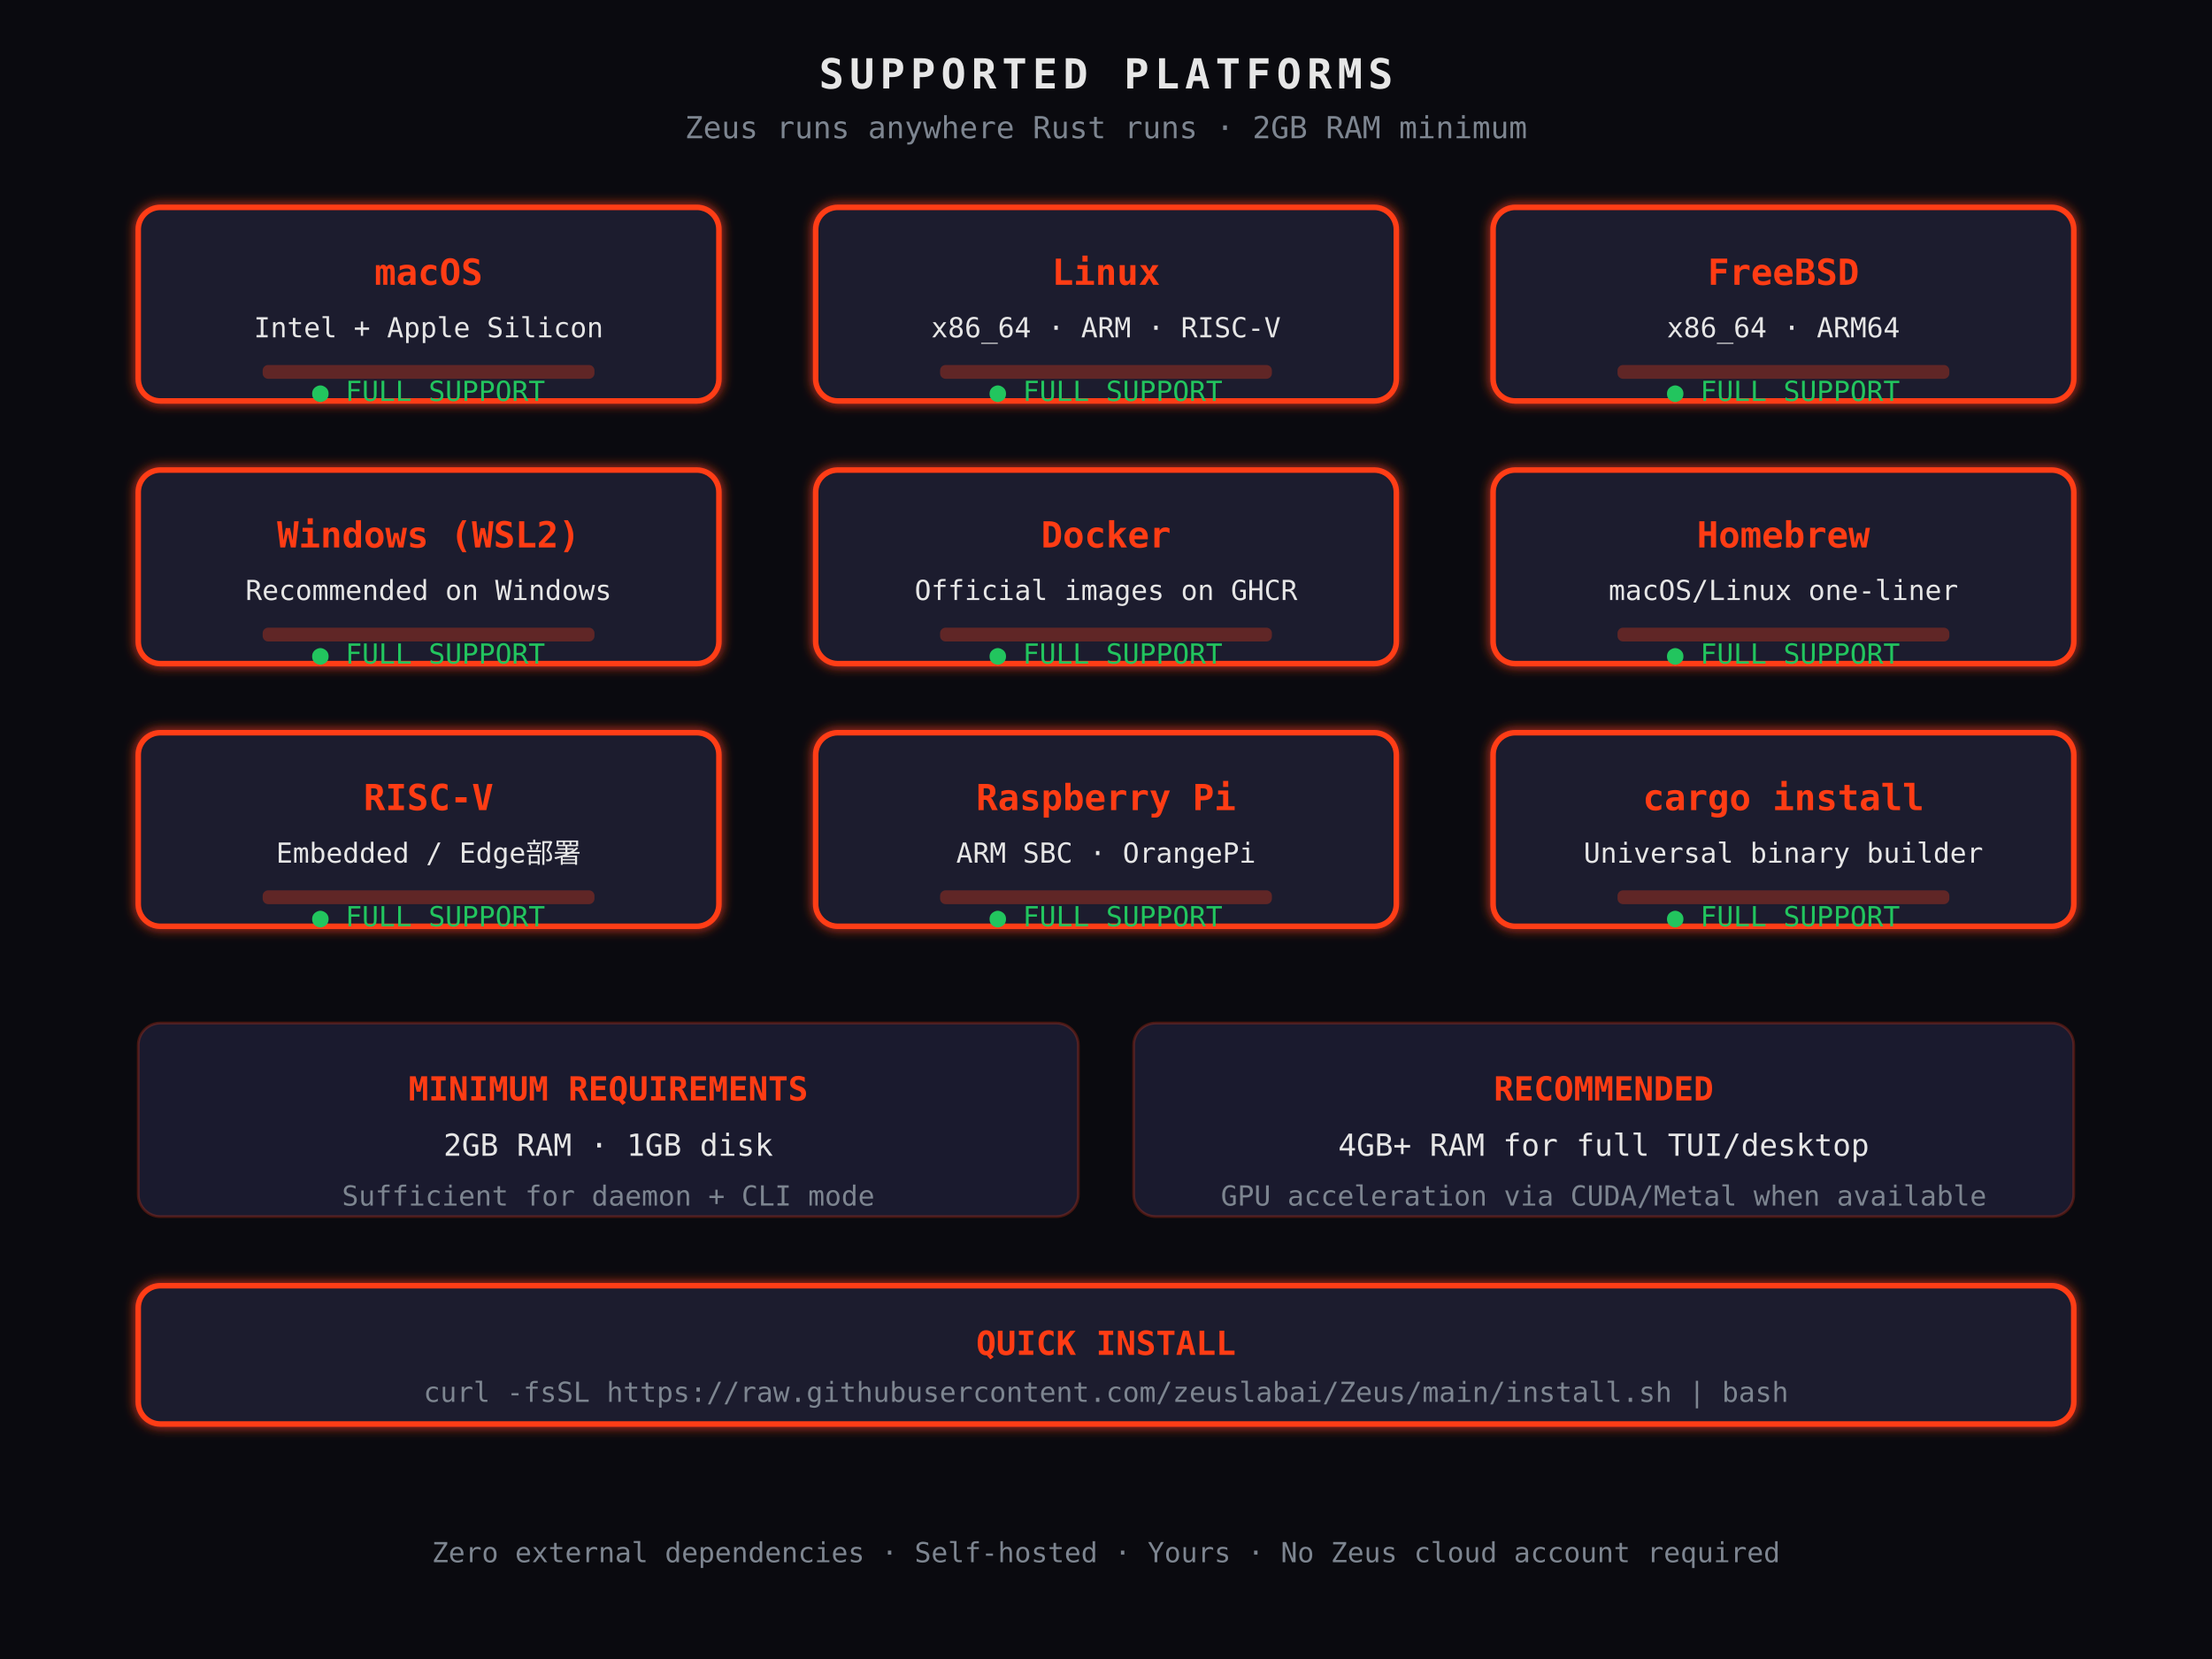
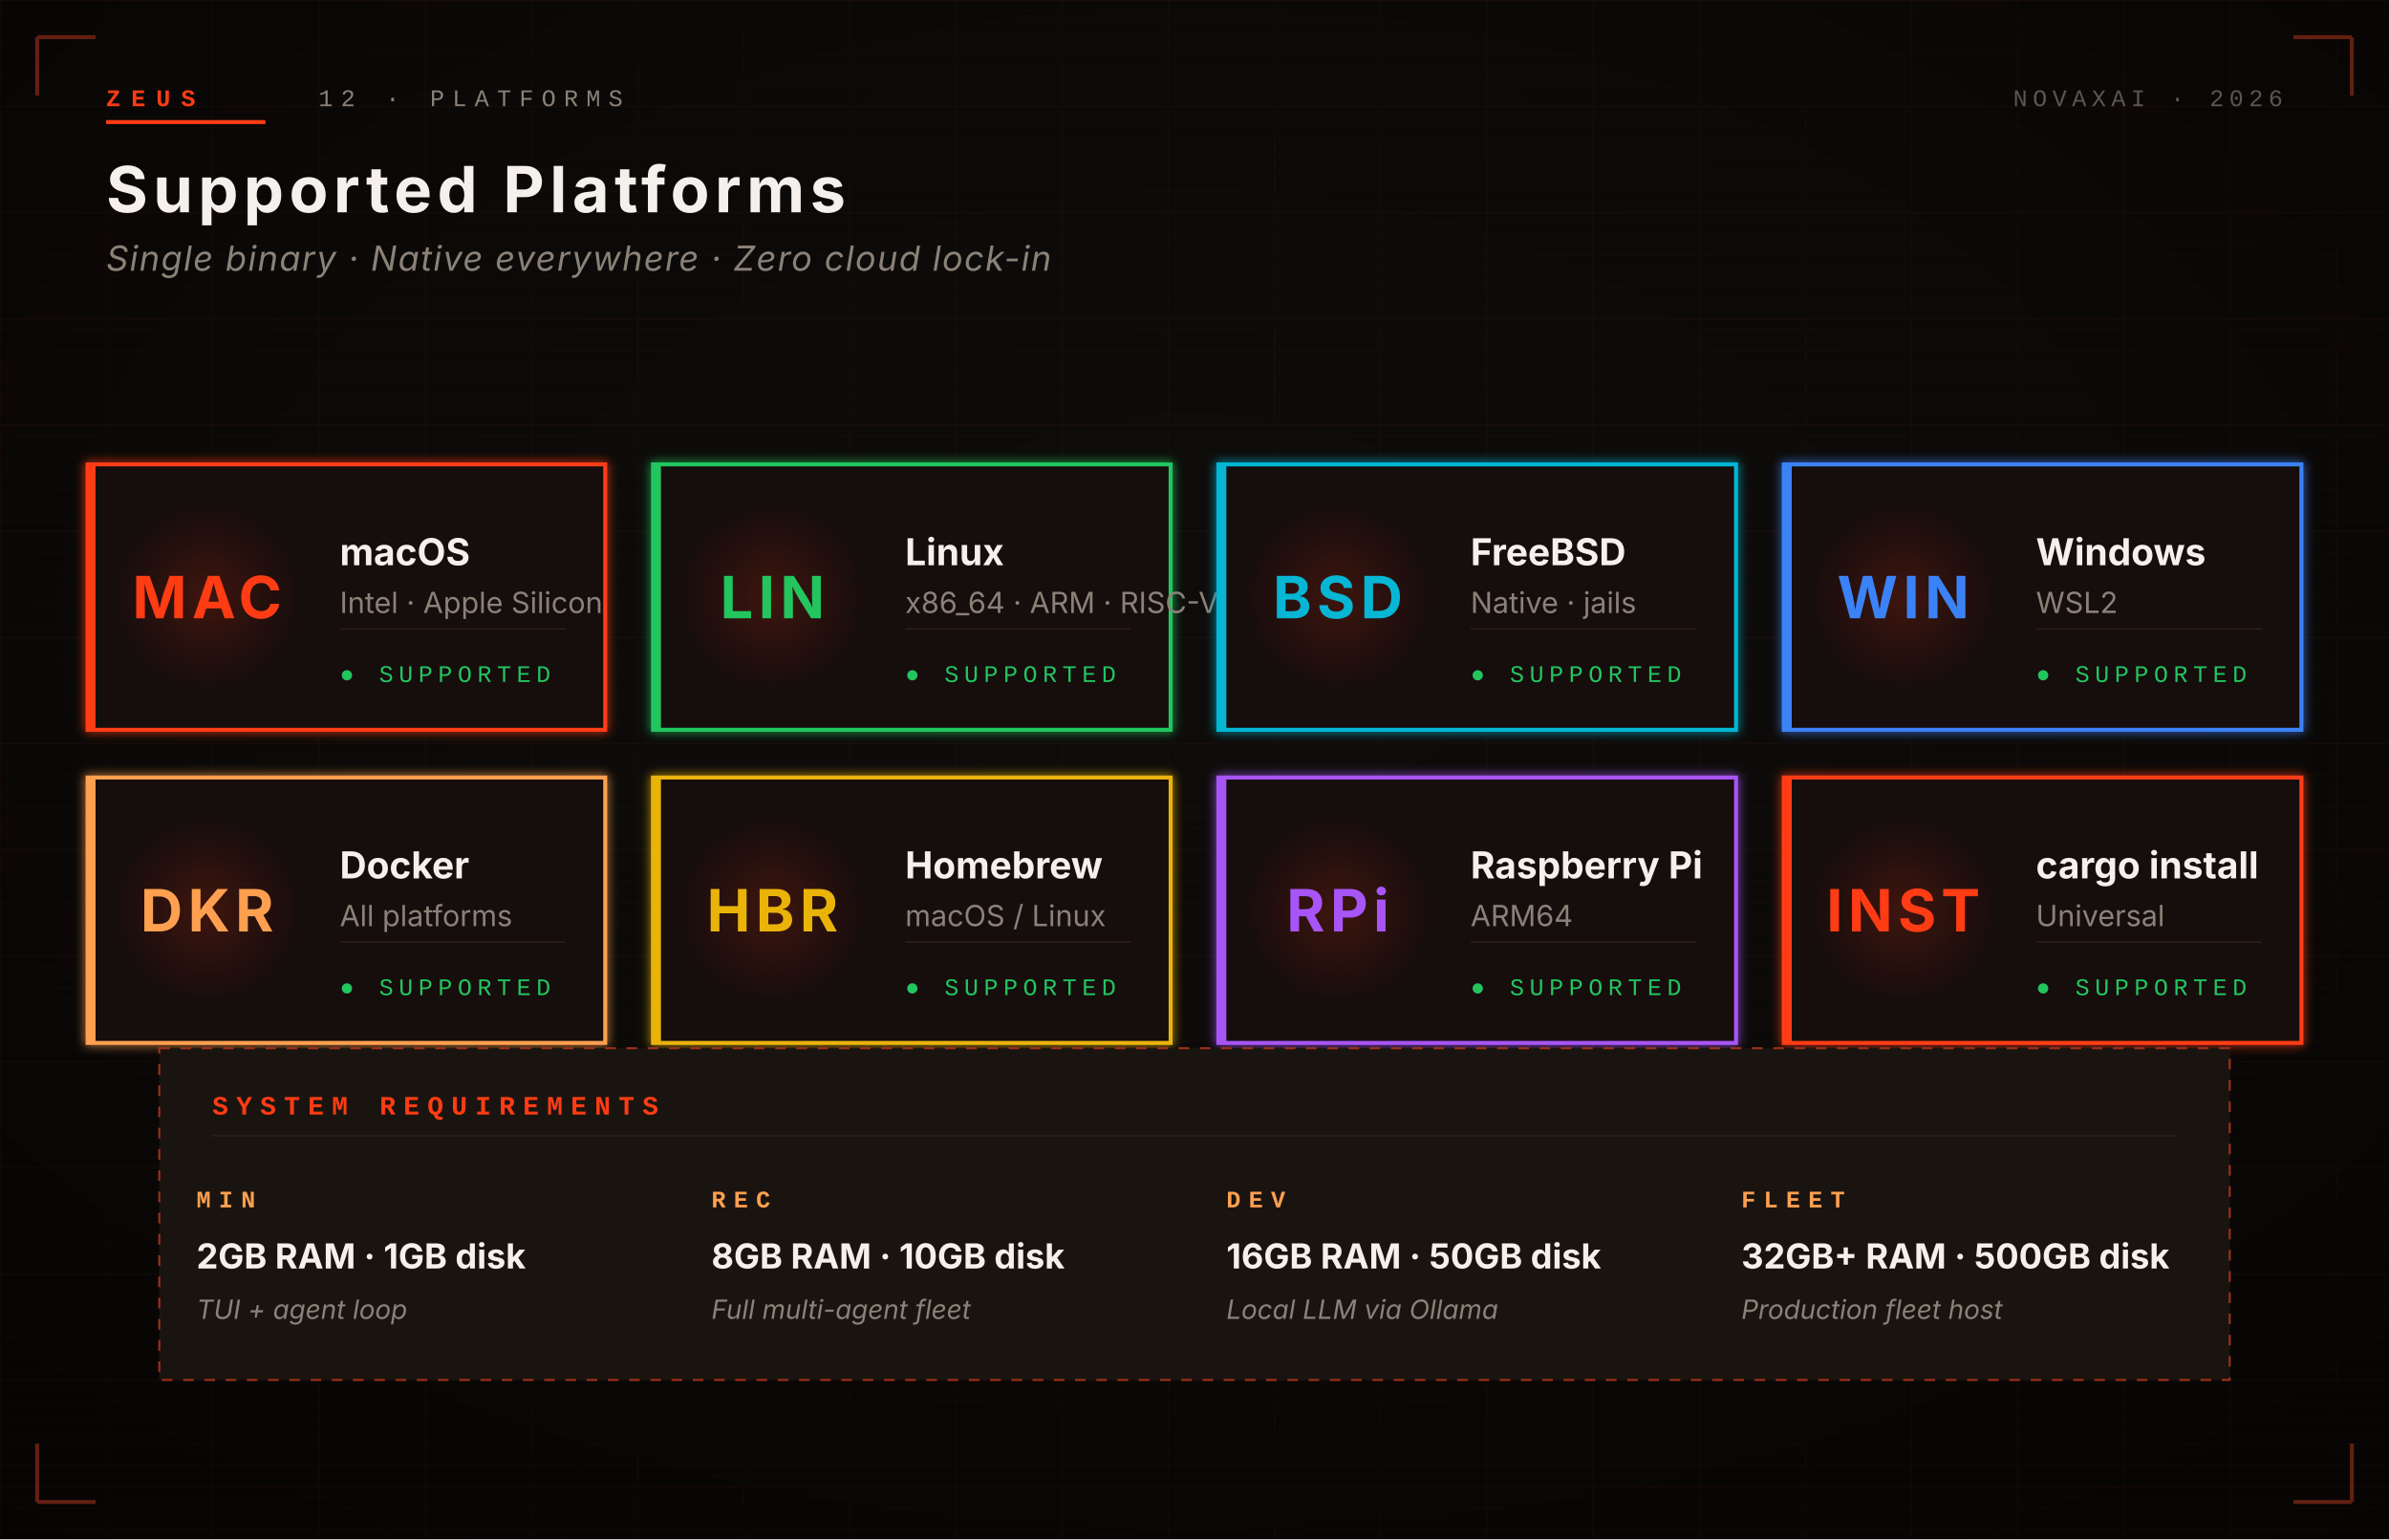
- <svg xmlns="http://www.w3.org/2000/svg" viewBox="0 0 800 600">
+ <svg xmlns="http://www.w3.org/2000/svg" viewBox="0 0 900 580">
  <defs>
-     <filter id="glow" x="-20%" y="-20%" width="140%" height="140%">
-       <feGaussianBlur stdDeviation="2" result="coloredBlur" />
+     <filter id="glow-soft" x="-50%" y="-50%" width="200%" height="200%">
+       <feGaussianBlur stdDeviation="4" result="b" />
      <feMerge>
-         <feMergeNode in="coloredBlur" />
+         <feMergeNode in="b" />
        <feMergeNode in="SourceGraphic" />
      </feMerge>
    </filter>
+     <filter id="glow-strong" x="-100%" y="-100%" width="300%" height="300%">
+       <feGaussianBlur stdDeviation="8" result="b1" />
+       <feGaussianBlur stdDeviation="3" in="SourceGraphic" result="b2" />
+       <feMerge>
+         <feMergeNode in="b1" />
+         <feMergeNode in="b2" />
+         <feMergeNode in="SourceGraphic" />
+       </feMerge>
+     </filter>
+     <filter id="glow-inner" x="-20%" y="-20%" width="140%" height="140%">
+       <feGaussianBlur stdDeviation="2" result="b" />
+       <feMerge>
+         <feMergeNode in="b" />
+         <feMergeNode in="SourceGraphic" />
+       </feMerge>
+     </filter>
+     <radialGradient id="bg-rad" cx="50%" cy="40%" r="80%">
+       <stop offset="0%" stop-color="#12100e" stop-opacity="0.7" />
+       <stop offset="100%" stop-color="#050403" stop-opacity="1" />
+     </radialGradient>
+     <pattern id="scanlines" x="0" y="0" width="4" height="4" patternUnits="userSpaceOnUse">
+       <line x1="0" y1="0" x2="4" y2="0" stroke="#ff3c14" stroke-width="0.4" opacity="0.04" />
+     </pattern>
+     <pattern id="grid" x="0" y="0" width="40" height="40" patternUnits="userSpaceOnUse">
+       <path d="M 40 0 L 0 0 0 40" fill="none" stroke="#ff3c14" stroke-width="0.5" opacity="0.05" />
+     </pattern>
+     <marker id="arrow" markerWidth="10" markerHeight="10" refX="9" refY="5" orient="auto">
+       <path d="M0,1 L0,9 L10,5 Z" fill="#ff3c14" />
+     </marker>
+     <marker id="arrow-amber" markerWidth="10" markerHeight="10" refX="9" refY="5" orient="auto">
+       <path d="M0,1 L0,9 L10,5 Z" fill="#ffa050" />
+     </marker>
+     <marker id="arrow-green" markerWidth="10" markerHeight="10" refX="9" refY="5" orient="auto">
+       <path d="M0,1 L0,9 L10,5 Z" fill="#22c55e" />
+     </marker>
+     <marker id="arrow-cyan" markerWidth="10" markerHeight="10" refX="9" refY="5" orient="auto">
+       <path d="M0,1 L0,9 L10,5 Z" fill="#06b6d4" />
+     </marker>
+     <radialGradient id="core-rad" cx="50%" cy="50%" r="50%">
+       <stop offset="0%" stop-color="#ff6842" stop-opacity="0.9" />
+       <stop offset="60%" stop-color="#ff3c14" stop-opacity="0.4" />
+       <stop offset="100%" stop-color="#ff3c14" stop-opacity="0" />
+     </radialGradient>
+     <radialGradient id="orb-crimson" cx="50%" cy="50%" r="50%">
+       <stop offset="0%" stop-color="#ff3c14" stop-opacity="0.5" />
+       <stop offset="100%" stop-color="#ff3c14" stop-opacity="0" />
+     </radialGradient>
+     <radialGradient id="orb-amber" cx="50%" cy="50%" r="50%">
+       <stop offset="0%" stop-color="#ffa050" stop-opacity="0.4" />
+       <stop offset="100%" stop-color="#ffa050" stop-opacity="0" />
+     </radialGradient>
+     <radialGradient id="orb-green" cx="50%" cy="50%" r="50%">
+       <stop offset="0%" stop-color="#22c55e" stop-opacity="0.3" />
+       <stop offset="100%" stop-color="#22c55e" stop-opacity="0" />
+     </radialGradient>
+     <radialGradient id="orb-cyan" cx="50%" cy="50%" r="50%">
+       <stop offset="0%" stop-color="#06b6d4" stop-opacity="0.4" />
+       <stop offset="100%" stop-color="#06b6d4" stop-opacity="0" />
+     </radialGradient>
  </defs>
-   <rect width="800" height="600" fill="#0a0a0f" />
-   <text x="400" y="32" text-anchor="middle" fill="#e6e6e6" font-family="monospace" font-size="15" font-weight="bold" letter-spacing="2">SUPPORTED PLATFORMS</text>
-   <text x="400" y="50" text-anchor="middle" fill="#7d8590" font-family="monospace" font-size="11">Zeus runs anywhere Rust runs · 2GB RAM minimum</text>
-   <rect x="50" y="75" width="210" height="70" rx="8" fill="#1a1a2e" stroke="#ff3c14" stroke-width="2" filter="url(#glow)" />
-   <text x="155" y="103" text-anchor="middle" fill="#ff3c14" font-family="monospace" font-size="13" font-weight="bold">macOS</text>
-   <text x="155" y="122" text-anchor="middle" fill="#e6e6e6" font-family="monospace" font-size="10">Intel + Apple Silicon</text>
-   <rect x="95" y="132" width="120" height="5" rx="2" fill="rgba(255,60,20,0.3)" />
-   <text x="155" y="145" text-anchor="middle" fill="#22c55e" font-family="monospace" font-size="10">● FULL SUPPORT</text>
-   <rect x="295" y="75" width="210" height="70" rx="8" fill="#1a1a2e" stroke="#ff3c14" stroke-width="2" filter="url(#glow)" />
-   <text x="400" y="103" text-anchor="middle" fill="#ff3c14" font-family="monospace" font-size="13" font-weight="bold">Linux</text>
-   <text x="400" y="122" text-anchor="middle" fill="#e6e6e6" font-family="monospace" font-size="10">x86_64 · ARM · RISC-V</text>
-   <rect x="340" y="132" width="120" height="5" rx="2" fill="rgba(255,60,20,0.3)" />
-   <text x="400" y="145" text-anchor="middle" fill="#22c55e" font-family="monospace" font-size="10">● FULL SUPPORT</text>
-   <rect x="540" y="75" width="210" height="70" rx="8" fill="#1a1a2e" stroke="#ff3c14" stroke-width="2" filter="url(#glow)" />
-   <text x="645" y="103" text-anchor="middle" fill="#ff3c14" font-family="monospace" font-size="13" font-weight="bold">FreeBSD</text>
-   <text x="645" y="122" text-anchor="middle" fill="#e6e6e6" font-family="monospace" font-size="10">x86_64 · ARM64</text>
-   <rect x="585" y="132" width="120" height="5" rx="2" fill="rgba(255,60,20,0.3)" />
-   <text x="645" y="145" text-anchor="middle" fill="#22c55e" font-family="monospace" font-size="10">● FULL SUPPORT</text>
-   <rect x="50" y="170" width="210" height="70" rx="8" fill="#1a1a2e" stroke="#ff3c14" stroke-width="2" filter="url(#glow)" />
-   <text x="155" y="198" text-anchor="middle" fill="#ff3c14" font-family="monospace" font-size="13" font-weight="bold">Windows (WSL2)</text>
-   <text x="155" y="217" text-anchor="middle" fill="#e6e6e6" font-family="monospace" font-size="10">Recommended on Windows</text>
-   <rect x="95" y="227" width="120" height="5" rx="2" fill="rgba(255,60,20,0.3)" />
-   <text x="155" y="240" text-anchor="middle" fill="#22c55e" font-family="monospace" font-size="10">● FULL SUPPORT</text>
-   <rect x="295" y="170" width="210" height="70" rx="8" fill="#1a1a2e" stroke="#ff3c14" stroke-width="2" filter="url(#glow)" />
-   <text x="400" y="198" text-anchor="middle" fill="#ff3c14" font-family="monospace" font-size="13" font-weight="bold">Docker</text>
-   <text x="400" y="217" text-anchor="middle" fill="#e6e6e6" font-family="monospace" font-size="10">Official images on GHCR</text>
-   <rect x="340" y="227" width="120" height="5" rx="2" fill="rgba(255,60,20,0.3)" />
-   <text x="400" y="240" text-anchor="middle" fill="#22c55e" font-family="monospace" font-size="10">● FULL SUPPORT</text>
-   <rect x="540" y="170" width="210" height="70" rx="8" fill="#1a1a2e" stroke="#ff3c14" stroke-width="2" filter="url(#glow)" />
-   <text x="645" y="198" text-anchor="middle" fill="#ff3c14" font-family="monospace" font-size="13" font-weight="bold">Homebrew</text>
-   <text x="645" y="217" text-anchor="middle" fill="#e6e6e6" font-family="monospace" font-size="10">macOS/Linux one-liner</text>
-   <rect x="585" y="227" width="120" height="5" rx="2" fill="rgba(255,60,20,0.3)" />
-   <text x="645" y="240" text-anchor="middle" fill="#22c55e" font-family="monospace" font-size="10">● FULL SUPPORT</text>
-   <rect x="50" y="265" width="210" height="70" rx="8" fill="#1a1a2e" stroke="#ff3c14" stroke-width="2" filter="url(#glow)" />
-   <text x="155" y="293" text-anchor="middle" fill="#ff3c14" font-family="monospace" font-size="13" font-weight="bold">RISC-V</text>
-   <text x="155" y="312" text-anchor="middle" fill="#e6e6e6" font-family="monospace" font-size="10">Embedded / Edge部署</text>
-   <rect x="95" y="322" width="120" height="5" rx="2" fill="rgba(255,60,20,0.3)" />
-   <text x="155" y="335" text-anchor="middle" fill="#22c55e" font-family="monospace" font-size="10">● FULL SUPPORT</text>
-   <rect x="295" y="265" width="210" height="70" rx="8" fill="#1a1a2e" stroke="#ff3c14" stroke-width="2" filter="url(#glow)" />
-   <text x="400" y="293" text-anchor="middle" fill="#ff3c14" font-family="monospace" font-size="13" font-weight="bold">Raspberry Pi</text>
-   <text x="400" y="312" text-anchor="middle" fill="#e6e6e6" font-family="monospace" font-size="10">ARM SBC · OrangePi</text>
-   <rect x="340" y="322" width="120" height="5" rx="2" fill="rgba(255,60,20,0.3)" />
-   <text x="400" y="335" text-anchor="middle" fill="#22c55e" font-family="monospace" font-size="10">● FULL SUPPORT</text>
-   <rect x="540" y="265" width="210" height="70" rx="8" fill="#1a1a2e" stroke="#ff3c14" stroke-width="2" filter="url(#glow)" />
-   <text x="645" y="293" text-anchor="middle" fill="#ff3c14" font-family="monospace" font-size="13" font-weight="bold">cargo install</text>
-   <text x="645" y="312" text-anchor="middle" fill="#e6e6e6" font-family="monospace" font-size="10">Universal binary builder</text>
-   <rect x="585" y="322" width="120" height="5" rx="2" fill="rgba(255,60,20,0.3)" />
-   <text x="645" y="335" text-anchor="middle" fill="#22c55e" font-family="monospace" font-size="10">● FULL SUPPORT</text>
-   <rect x="50" y="370" width="340" height="70" rx="8" fill="#1a1a2e" stroke="rgba(255,60,20,0.25)" stroke-width="1" />
-   <text x="220" y="398" text-anchor="middle" fill="#ff3c14" font-family="monospace" font-size="12" font-weight="bold">MINIMUM REQUIREMENTS</text>
-   <text x="220" y="418" text-anchor="middle" fill="#e6e6e6" font-family="monospace" font-size="11">2GB RAM · 1GB disk</text>
-   <text x="220" y="436" text-anchor="middle" fill="#7d8590" font-family="monospace" font-size="10">Sufficient for daemon + CLI mode</text>
-   <rect x="410" y="370" width="340" height="70" rx="8" fill="#1a1a2e" stroke="rgba(255,60,20,0.25)" stroke-width="1" />
-   <text x="580" y="398" text-anchor="middle" fill="#ff3c14" font-family="monospace" font-size="12" font-weight="bold">RECOMMENDED</text>
-   <text x="580" y="418" text-anchor="middle" fill="#e6e6e6" font-family="monospace" font-size="11">4GB+ RAM for full TUI/desktop</text>
-   <text x="580" y="436" text-anchor="middle" fill="#7d8590" font-family="monospace" font-size="10">GPU acceleration via CUDA/Metal when available</text>
-   <rect x="50" y="465" width="700" height="50" rx="8" fill="#1a1a2e" stroke="#ff3c14" stroke-width="2" filter="url(#glow)" />
-   <text x="400" y="490" text-anchor="middle" fill="#ff3c14" font-family="monospace" font-size="12" font-weight="bold">QUICK INSTALL</text>
-   <text x="400" y="507" text-anchor="middle" fill="#7d8590" font-family="monospace" font-size="10">curl -fsSL https://raw.githubusercontent.com/zeuslabai/Zeus/main/install.sh | bash</text>
-   <text x="400" y="565" text-anchor="middle" fill="#7d8590" font-family="monospace" font-size="10">Zero external dependencies · Self-hosted · Yours · No Zeus cloud account required</text>
+   <rect width="900" height="580" fill="#050403" />
+   <rect width="900" height="580" fill="url(#bg-rad)" />
+   <rect width="900" height="580" fill="url(#grid)" />
+   <rect width="900" height="580" fill="url(#scanlines)" />
+   <g stroke="#a0301a" stroke-width="1.5" fill="none" opacity="0.6">
+     <path d="M 14 14 L 14 36 M 14 14 L 36 14" />
+     <path d="M 886 14 L 886 36 M 886 14 L 864 14" />
+     <path d="M 14 566 L 14 544 M 14 566 L 36 566" />
+     <path d="M 886 566 L 886 544 M 886 566 L 864 566" />
+   </g>
+   <line x1="40" y1="46" x2="100" y2="46" stroke="#ff3c14" stroke-width="1.5" />
+   <text x="40" y="40" font-family="'JetBrains Mono', 'IBM Plex Mono', 'Courier New', monospace" font-size="9" fill="#ff3c14" font-weight="700" letter-spacing="4">ZEUS</text>
+   <text x="120" y="40" font-family="'JetBrains Mono', 'IBM Plex Mono', 'Courier New', monospace" font-size="9" fill="#8a8278" letter-spacing="3">12 · PLATFORMS</text>
+   <text x="860" y="40" font-family="'JetBrains Mono', 'IBM Plex Mono', 'Courier New', monospace" font-size="9" fill="#5a5650" text-anchor="end" letter-spacing="2">NOVAXAI · 2026</text>
+   <text x="40" y="80" font-family="Tektur, 'Tektur', 'Inter', 'Helvetica Neue', sans-serif" font-size="24" fill="#f5f0eb" font-weight="700" letter-spacing="2">Supported Platforms</text>
+   <text x="40" y="102" font-family="Rajdhani, 'Rajdhani', 'Inter', 'Helvetica Neue', sans-serif" font-size="13" fill="#8a8278" font-style="italic" letter-spacing="0.5">Single binary · Native everywhere · Zero cloud lock-in</text>
+   <rect x="33.0" y="175" width="195" height="100" fill="#12100e" stroke="#ff3c14" stroke-width="1.5" filter="url(#glow-inner)" />
+   <rect x="33.0" y="175" width="3" height="100" fill="#ff3c14" />
+   <circle cx="78.0" cy="225" r="35" fill="url(#orb-crimson)" opacity="0.35" />
+   <text x="78.0" y="233" text-anchor="middle" font-family="Tektur, 'Tektur', 'Inter', 'Helvetica Neue', sans-serif" font-size="22" fill="#ff3c14" font-weight="700" letter-spacing="2">MAC</text>
+   <text x="128.0" y="213" font-family="Tektur, 'Tektur', 'Inter', 'Helvetica Neue', sans-serif" font-size="14" fill="#f5f0eb" font-weight="700">macOS</text>
+   <text x="128.0" y="231" font-family="Rajdhani, 'Rajdhani', 'Inter', 'Helvetica Neue', sans-serif" font-size="11" fill="#8a8278">Intel · Apple Silicon</text>
+   <line x1="128.0" y1="237" x2="213.0" y2="237" stroke="#2e2218" stroke-width="0.5" />
+   <text x="128.0" y="257" font-family="'JetBrains Mono', 'IBM Plex Mono', 'Courier New', monospace" font-size="9" fill="#22c55e" letter-spacing="2">● SUPPORTED</text>
+   <rect x="246.0" y="175" width="195" height="100" fill="#12100e" stroke="#22c55e" stroke-width="1.5" filter="url(#glow-inner)" />
+   <rect x="246.0" y="175" width="3" height="100" fill="#22c55e" />
+   <circle cx="291.0" cy="225" r="35" fill="url(#orb-crimson)" opacity="0.35" />
+   <text x="291.0" y="233" text-anchor="middle" font-family="Tektur, 'Tektur', 'Inter', 'Helvetica Neue', sans-serif" font-size="22" fill="#22c55e" font-weight="700" letter-spacing="2">LIN</text>
+   <text x="341.0" y="213" font-family="Tektur, 'Tektur', 'Inter', 'Helvetica Neue', sans-serif" font-size="14" fill="#f5f0eb" font-weight="700">Linux</text>
+   <text x="341.0" y="231" font-family="Rajdhani, 'Rajdhani', 'Inter', 'Helvetica Neue', sans-serif" font-size="11" fill="#8a8278">x86_64 · ARM · RISC-V</text>
+   <line x1="341.0" y1="237" x2="426.0" y2="237" stroke="#2e2218" stroke-width="0.5" />
+   <text x="341.0" y="257" font-family="'JetBrains Mono', 'IBM Plex Mono', 'Courier New', monospace" font-size="9" fill="#22c55e" letter-spacing="2">● SUPPORTED</text>
+   <rect x="459.0" y="175" width="195" height="100" fill="#12100e" stroke="#06b6d4" stroke-width="1.5" filter="url(#glow-inner)" />
+   <rect x="459.0" y="175" width="3" height="100" fill="#06b6d4" />
+   <circle cx="504.0" cy="225" r="35" fill="url(#orb-crimson)" opacity="0.35" />
+   <text x="504.0" y="233" text-anchor="middle" font-family="Tektur, 'Tektur', 'Inter', 'Helvetica Neue', sans-serif" font-size="22" fill="#06b6d4" font-weight="700" letter-spacing="2">BSD</text>
+   <text x="554.0" y="213" font-family="Tektur, 'Tektur', 'Inter', 'Helvetica Neue', sans-serif" font-size="14" fill="#f5f0eb" font-weight="700">FreeBSD</text>
+   <text x="554.0" y="231" font-family="Rajdhani, 'Rajdhani', 'Inter', 'Helvetica Neue', sans-serif" font-size="11" fill="#8a8278">Native · jails</text>
+   <line x1="554.0" y1="237" x2="639.0" y2="237" stroke="#2e2218" stroke-width="0.5" />
+   <text x="554.0" y="257" font-family="'JetBrains Mono', 'IBM Plex Mono', 'Courier New', monospace" font-size="9" fill="#22c55e" letter-spacing="2">● SUPPORTED</text>
+   <rect x="672.0" y="175" width="195" height="100" fill="#12100e" stroke="#3b82f6" stroke-width="1.5" filter="url(#glow-inner)" />
+   <rect x="672.0" y="175" width="3" height="100" fill="#3b82f6" />
+   <circle cx="717.0" cy="225" r="35" fill="url(#orb-crimson)" opacity="0.35" />
+   <text x="717.0" y="233" text-anchor="middle" font-family="Tektur, 'Tektur', 'Inter', 'Helvetica Neue', sans-serif" font-size="22" fill="#3b82f6" font-weight="700" letter-spacing="2">WIN</text>
+   <text x="767.0" y="213" font-family="Tektur, 'Tektur', 'Inter', 'Helvetica Neue', sans-serif" font-size="14" fill="#f5f0eb" font-weight="700">Windows</text>
+   <text x="767.0" y="231" font-family="Rajdhani, 'Rajdhani', 'Inter', 'Helvetica Neue', sans-serif" font-size="11" fill="#8a8278">WSL2</text>
+   <line x1="767.0" y1="237" x2="852.0" y2="237" stroke="#2e2218" stroke-width="0.5" />
+   <text x="767.0" y="257" font-family="'JetBrains Mono', 'IBM Plex Mono', 'Courier New', monospace" font-size="9" fill="#22c55e" letter-spacing="2">● SUPPORTED</text>
+   <rect x="33.0" y="293" width="195" height="100" fill="#12100e" stroke="#ffa050" stroke-width="1.5" filter="url(#glow-inner)" />
+   <rect x="33.0" y="293" width="3" height="100" fill="#ffa050" />
+   <circle cx="78.0" cy="343" r="35" fill="url(#orb-crimson)" opacity="0.35" />
+   <text x="78.0" y="351" text-anchor="middle" font-family="Tektur, 'Tektur', 'Inter', 'Helvetica Neue', sans-serif" font-size="22" fill="#ffa050" font-weight="700" letter-spacing="2">DKR</text>
+   <text x="128.0" y="331" font-family="Tektur, 'Tektur', 'Inter', 'Helvetica Neue', sans-serif" font-size="14" fill="#f5f0eb" font-weight="700">Docker</text>
+   <text x="128.0" y="349" font-family="Rajdhani, 'Rajdhani', 'Inter', 'Helvetica Neue', sans-serif" font-size="11" fill="#8a8278">All platforms</text>
+   <line x1="128.0" y1="355" x2="213.0" y2="355" stroke="#2e2218" stroke-width="0.5" />
+   <text x="128.0" y="375" font-family="'JetBrains Mono', 'IBM Plex Mono', 'Courier New', monospace" font-size="9" fill="#22c55e" letter-spacing="2">● SUPPORTED</text>
+   <rect x="246.0" y="293" width="195" height="100" fill="#12100e" stroke="#eab308" stroke-width="1.5" filter="url(#glow-inner)" />
+   <rect x="246.0" y="293" width="3" height="100" fill="#eab308" />
+   <circle cx="291.0" cy="343" r="35" fill="url(#orb-crimson)" opacity="0.35" />
+   <text x="291.0" y="351" text-anchor="middle" font-family="Tektur, 'Tektur', 'Inter', 'Helvetica Neue', sans-serif" font-size="22" fill="#eab308" font-weight="700" letter-spacing="2">HBR</text>
+   <text x="341.0" y="331" font-family="Tektur, 'Tektur', 'Inter', 'Helvetica Neue', sans-serif" font-size="14" fill="#f5f0eb" font-weight="700">Homebrew</text>
+   <text x="341.0" y="349" font-family="Rajdhani, 'Rajdhani', 'Inter', 'Helvetica Neue', sans-serif" font-size="11" fill="#8a8278">macOS / Linux</text>
+   <line x1="341.0" y1="355" x2="426.0" y2="355" stroke="#2e2218" stroke-width="0.5" />
+   <text x="341.0" y="375" font-family="'JetBrains Mono', 'IBM Plex Mono', 'Courier New', monospace" font-size="9" fill="#22c55e" letter-spacing="2">● SUPPORTED</text>
+   <rect x="459.0" y="293" width="195" height="100" fill="#12100e" stroke="#a855f7" stroke-width="1.5" filter="url(#glow-inner)" />
+   <rect x="459.0" y="293" width="3" height="100" fill="#a855f7" />
+   <circle cx="504.0" cy="343" r="35" fill="url(#orb-crimson)" opacity="0.35" />
+   <text x="504.0" y="351" text-anchor="middle" font-family="Tektur, 'Tektur', 'Inter', 'Helvetica Neue', sans-serif" font-size="22" fill="#a855f7" font-weight="700" letter-spacing="2">RPi</text>
+   <text x="554.0" y="331" font-family="Tektur, 'Tektur', 'Inter', 'Helvetica Neue', sans-serif" font-size="14" fill="#f5f0eb" font-weight="700">Raspberry Pi</text>
+   <text x="554.0" y="349" font-family="Rajdhani, 'Rajdhani', 'Inter', 'Helvetica Neue', sans-serif" font-size="11" fill="#8a8278">ARM64</text>
+   <line x1="554.0" y1="355" x2="639.0" y2="355" stroke="#2e2218" stroke-width="0.5" />
+   <text x="554.0" y="375" font-family="'JetBrains Mono', 'IBM Plex Mono', 'Courier New', monospace" font-size="9" fill="#22c55e" letter-spacing="2">● SUPPORTED</text>
+   <rect x="672.0" y="293" width="195" height="100" fill="#12100e" stroke="#ff3c14" stroke-width="1.5" filter="url(#glow-inner)" />
+   <rect x="672.0" y="293" width="3" height="100" fill="#ff3c14" />
+   <circle cx="717.0" cy="343" r="35" fill="url(#orb-crimson)" opacity="0.35" />
+   <text x="717.0" y="351" text-anchor="middle" font-family="Tektur, 'Tektur', 'Inter', 'Helvetica Neue', sans-serif" font-size="22" fill="#ff3c14" font-weight="700" letter-spacing="2">INST</text>
+   <text x="767.0" y="331" font-family="Tektur, 'Tektur', 'Inter', 'Helvetica Neue', sans-serif" font-size="14" fill="#f5f0eb" font-weight="700">cargo install</text>
+   <text x="767.0" y="349" font-family="Rajdhani, 'Rajdhani', 'Inter', 'Helvetica Neue', sans-serif" font-size="11" fill="#8a8278">Universal</text>
+   <line x1="767.0" y1="355" x2="852.0" y2="355" stroke="#2e2218" stroke-width="0.5" />
+   <text x="767.0" y="375" font-family="'JetBrains Mono', 'IBM Plex Mono', 'Courier New', monospace" font-size="9" fill="#22c55e" letter-spacing="2">● SUPPORTED</text>
+   <rect x="60" y="395" width="780" height="125" fill="#1a1410" stroke="#a0301a" stroke-width="0.75" stroke-dasharray="4,4" />
+   <text x="80" y="420" font-family="'JetBrains Mono', 'IBM Plex Mono', 'Courier New', monospace" font-size="10" fill="#ff3c14" font-weight="700" letter-spacing="3">SYSTEM REQUIREMENTS</text>
+   <line x1="80" y1="428" x2="820" y2="428" stroke="#2e2218" stroke-width="0.5" />
+   <text x="74.0" y="455" font-family="'JetBrains Mono', 'IBM Plex Mono', 'Courier New', monospace" font-size="9" fill="#ffa050" font-weight="700" letter-spacing="3">MIN</text>
+   <text x="74.0" y="478" font-family="Tektur, 'Tektur', 'Inter', 'Helvetica Neue', sans-serif" font-size="13" fill="#f5f0eb" font-weight="700">2GB RAM · 1GB disk</text>
+   <text x="74.0" y="497" font-family="Rajdhani, 'Rajdhani', 'Inter', 'Helvetica Neue', sans-serif" font-size="10" fill="#8a8278" font-style="italic">TUI + agent loop</text>
+   <text x="268.0" y="455" font-family="'JetBrains Mono', 'IBM Plex Mono', 'Courier New', monospace" font-size="9" fill="#ffa050" font-weight="700" letter-spacing="3">REC</text>
+   <text x="268.0" y="478" font-family="Tektur, 'Tektur', 'Inter', 'Helvetica Neue', sans-serif" font-size="13" fill="#f5f0eb" font-weight="700">8GB RAM · 10GB disk</text>
+   <text x="268.0" y="497" font-family="Rajdhani, 'Rajdhani', 'Inter', 'Helvetica Neue', sans-serif" font-size="10" fill="#8a8278" font-style="italic">Full multi-agent fleet</text>
+   <text x="462.0" y="455" font-family="'JetBrains Mono', 'IBM Plex Mono', 'Courier New', monospace" font-size="9" fill="#ffa050" font-weight="700" letter-spacing="3">DEV</text>
+   <text x="462.0" y="478" font-family="Tektur, 'Tektur', 'Inter', 'Helvetica Neue', sans-serif" font-size="13" fill="#f5f0eb" font-weight="700">16GB RAM · 50GB disk</text>
+   <text x="462.0" y="497" font-family="Rajdhani, 'Rajdhani', 'Inter', 'Helvetica Neue', sans-serif" font-size="10" fill="#8a8278" font-style="italic">Local LLM via Ollama</text>
+   <text x="656.0" y="455" font-family="'JetBrains Mono', 'IBM Plex Mono', 'Courier New', monospace" font-size="9" fill="#ffa050" font-weight="700" letter-spacing="3">FLEET</text>
+   <text x="656.0" y="478" font-family="Tektur, 'Tektur', 'Inter', 'Helvetica Neue', sans-serif" font-size="13" fill="#f5f0eb" font-weight="700">32GB+ RAM · 500GB disk</text>
+   <text x="656.0" y="497" font-family="Rajdhani, 'Rajdhani', 'Inter', 'Helvetica Neue', sans-serif" font-size="10" fill="#8a8278" font-style="italic">Production fleet host</text>
</svg>
